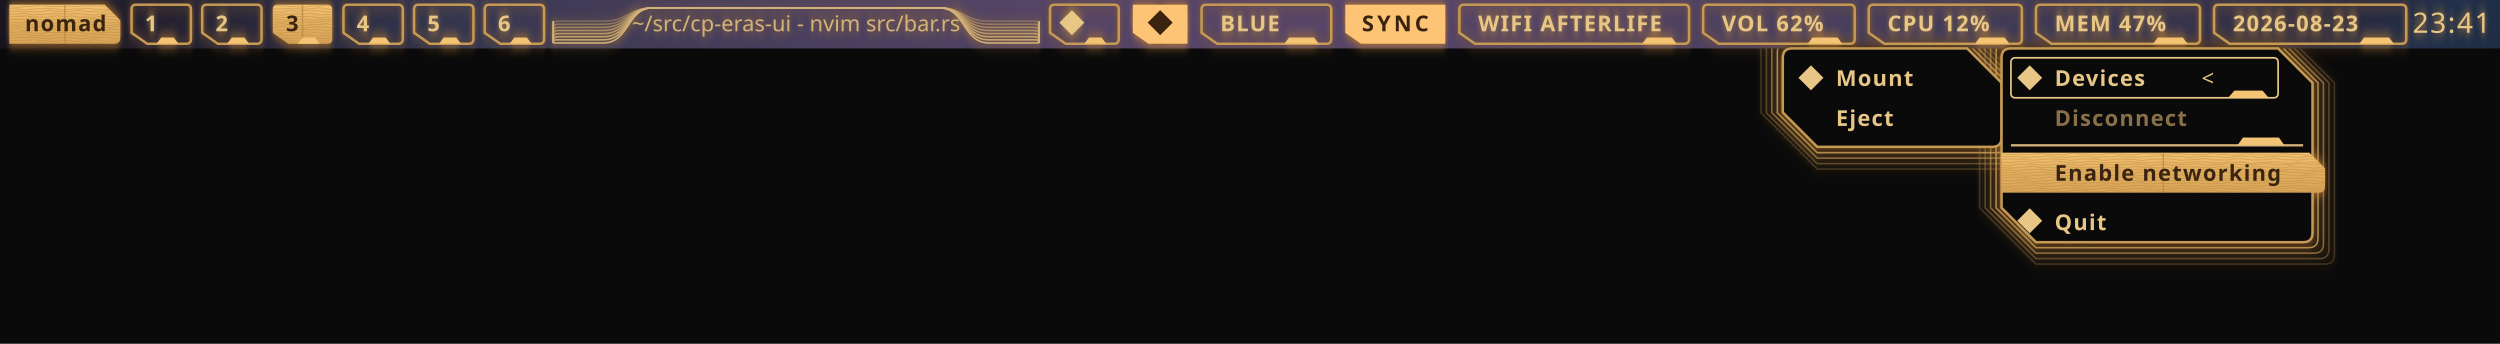
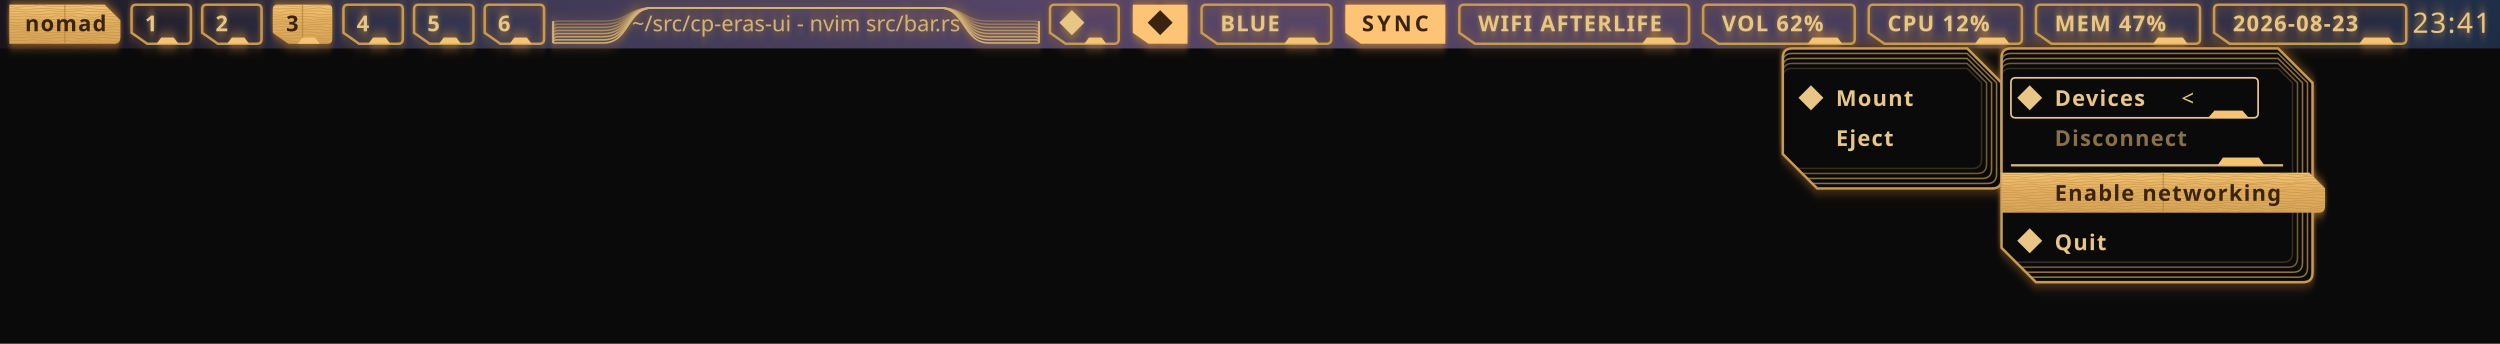
<svg xmlns="http://www.w3.org/2000/svg" width="1600" height="220" viewBox="0 0 1600 220" font-family="Rajdhani">
  <defs>
    <radialGradient id="haze" gradientUnits="userSpaceOnUse" cx="825" cy="-120" r="1030" gradientTransform="rotate(1.3 825 -120) translate(825 -120) scale(1 0.515) translate(-825 120)">
      <stop offset="0" stop-color="#574568" />
      <stop offset="0.258" stop-color="#574568" />
      <stop offset="0.572" stop-color="#3a3853" />
      <stop offset="0.873" stop-color="#16121a" />
      <stop offset="1" stop-color="#0e0a0d" />
    </radialGradient>
    <radialGradient id="hazeblue" gradientUnits="userSpaceOnUse" cx="900" cy="-120" r="1030" gradientTransform="rotate(2 900 -120) translate(900 -120) scale(1 0.515) translate(-900 120)">
      <stop offset="0" stop-color="#223350" stop-opacity="0" />
      <stop offset="0.60" stop-color="#223350" stop-opacity="0" />
      <stop offset="0.68" stop-color="#223350" stop-opacity="0.85" />
      <stop offset="0.76" stop-color="#1a2c46" stop-opacity="0.80" />
      <stop offset="0.84" stop-color="#101d30" stop-opacity="0" />
    </radialGradient>
    <linearGradient id="hazebluefade" x1="0" y1="0" x2="1" y2="0">
      <stop offset="0" stop-color="#000000" />
      <stop offset="0.12" stop-color="#1a1a1a" />
      <stop offset="0.22" stop-color="#7a7a7a" />
      <stop offset="0.40" stop-color="#ffffff" />
      <stop offset="1" stop-color="#ffffff" />
    </linearGradient>
    <mask id="bluemask">
      <rect width="1600" height="900" fill="url(#hazebluefade)" />
    </mask>
    <clipPath id="stripclip">
      <rect x="0" y="0" width="1600" height="31" />
    </clipPath>
    <linearGradient id="veneer" x1="0" y1="0" x2="0" y2="1">
      <stop offset="0" stop-color="#f4c474" />
      <stop offset="0.45" stop-color="#e3af5f" />
      <stop offset="1" stop-color="#d8a558" />
    </linearGradient>
    <clipPath id="hostclip">
      <path d="M 6,3 H 67 L 77,13 V 24 Q 77,28 73,28 H 6 Z" />
    </clipPath>
    <clipPath id="ws3clip">
      <path d="M 177.6,3 H 209.6 Q 212.6,3 212.6,6 V 25 Q 212.6,28 209.6,28 H 184.6 L 174.6,21 V 6 Q 174.6,3 177.6,3 Z" />
    </clipPath>
    <clipPath id="rowclip">
-       <path d="M 1281,97.7 H 1478 L 1488,107.7 V 119.3 Q 1488,123.3 1484,123.3 H 1281 Z" />
+       <path d="M 1281,110.5 H 1478 L 1488,120.5 V 132.1 Q 1488,136.1 1484,136.1 H 1281 Z" />
    </clipPath>
    <clipPath id="belowbar">
      <rect x="0" y="31" width="1600" height="189" />
    </clipPath>
    <filter id="halo" x="-5%" y="-10%" width="110%" height="120%">
      <feGaussianBlur stdDeviation="1.5 4.5" />
      <feColorMatrix type="matrix" values="0.43 0 0 0 0  0 0.32 0 0 0  0 0 0.21 0 0  0 0 0 1.45 0" />
    </filter>
    <path id="tab" d="M -22,0 L -19,-4 H -3 L 0,0 Z" fill="#f4c474" />
    <path id="tabn" d="M -14,0 L -11,-4 H -3 L 0,0 Z" fill="#f4c474" />
  </defs>
  <rect width="1600" height="220" fill="#0a0a0a" />
  <g clip-path="url(#stripclip)">
    <rect width="1600" height="31" fill="#0e0a0d" />
    <rect width="1600" height="900" fill="url(#haze)" />
    <rect width="1600" height="560" fill="url(#hazeblue)" mask="url(#bluemask)" />
  </g>
  <use href="#content" filter="url(#halo)" />
  <g id="content">
    <g font-size="14" font-weight="600" letter-spacing="0.8">
      <path d="M 6,3 H 67 L 77,13 V 24 Q 77,28 73,28 H 6 Z" fill="url(#veneer)" />
      <g clip-path="url(#hostclip)" fill="none" stroke="#b98a44" stroke-width="0.6" stroke-opacity="0.5">
        <path d="M 6.0,3.9 l 5.0,0.8 5.0,-0.5 5.0,-0.2 5.0,-0.8 5.0,0.9 5.0,0.0 5.0,0.1 5.0,0.1 5.0,-0.2 5.0,-0.8 5.0,0.6 5.0,0.1 5.0,0.6 5.0,-0.9 1.0,0.0" />
        <path d="M 6.0,5.6 l 5.0,0.1 5.0,0.7 5.0,-0.6 5.0,-0.4 5.0,-0.0 5.0,0.4 5.0,0.6 5.0,-0.6 5.0,-0.1 5.0,-0.5 5.0,0.7 5.0,0.3 5.0,-0.5 5.0,-0.2 1.0,0.0" />
        <path d="M 6.0,7.3 l 5.0,-0.2 5.0,0.5 5.0,-0.1 5.0,0.0 5.0,-0.9 5.0,0.7 5.0,0.1 5.0,-0.1 5.0,-0.7 5.0,0.8 5.0,0.0 5.0,0.3 5.0,-1.0 5.0,0.2 1.0,-0.1" />
        <path d="M 6.0,9.0 l 5.0,0.0 5.0,-0.4 5.0,0.9 5.0,-0.2 5.0,-0.4 5.0,-0.2 5.0,0.2 5.0,-0.0 5.0,-0.2 5.0,0.8 5.0,0.1 5.0,-0.6 5.0,-0.1 5.0,-0.0 1.0,0.1" />
        <path d="M 6.0,10.7 l 5.0,0.0 5.0,-0.5 5.0,0.6 5.0,0.1 5.0,0.2 5.0,-1.0 5.0,0.5 5.0,-0.4 5.0,0.9 5.0,-0.1 5.0,0.1 5.0,-1.0 5.0,0.5 5.0,0.3 1.0,0.2" />
        <path d="M 6.0,12.4 l 5.0,0.1 5.0,-0.1 5.0,-0.5 5.0,0.9 5.0,0.0 5.0,-0.4 5.0,-0.4 5.0,0.1 5.0,0.8 5.0,-0.2 5.0,-0.6 5.0,0.1 5.0,0.2 5.0,0.8 1.0,-0.1" />
        <path d="M 6.0,14.1 l 5.0,0.6 5.0,-0.5 5.0,-0.6 5.0,0.5 5.0,0.2 5.0,0.5 5.0,-1.0 5.0,0.9 5.0,-0.3 5.0,-0.0 5.0,-0.8 5.0,0.8 5.0,0.2 5.0,-0.1 1.0,-0.3" />
        <path d="M 6.0,15.8 l 5.0,0.5 5.0,-0.4 5.0,-0.0 5.0,-0.7 5.0,0.8 5.0,0.3 5.0,-0.2 5.0,0.4 5.0,-0.5 5.0,-0.5 5.0,0.3 5.0,0.2 5.0,0.5 5.0,-1.0 1.0,-0.0" />
        <path d="M 6.0,17.5 l 5.0,-0.3 5.0,0.7 5.0,-0.2 5.0,-0.7 5.0,0.3 5.0,0.1 5.0,0.7 5.0,-0.6 5.0,-0.1 5.0,-0.6 5.0,0.9 5.0,0.0 5.0,-0.2 5.0,-0.5 1.0,0.1" />
        <path d="M 6.0,19.2 l 5.0,-0.7 5.0,1.1 5.0,-0.2 5.0,0.1 5.0,-0.9 5.0,0.5 5.0,0.4 5.0,-0.5 5.0,-0.3 5.0,0.5 5.0,0.2 5.0,0.3 5.0,-1.0 5.0,0.4 1.0,-0.0" />
        <path d="M 6.0,20.9 l 5.0,-0.4 5.0,0.0 5.0,0.8 5.0,0.1 5.0,-0.7 5.0,0.1 5.0,-0.0 5.0,0.1 5.0,-0.4 5.0,1.0 5.0,-0.2 5.0,-0.3 5.0,-0.4 5.0,0.3 1.0,0.0" />
        <path d="M 6.0,22.6 l 5.0,-0.2 5.0,-0.5 5.0,0.9 5.0,-0.0 5.0,0.3 5.0,-1.0 5.0,0.3 5.0,-0.2 5.0,0.6 5.0,0.1 5.0,0.0 5.0,-1.0 5.0,0.7 5.0,0.1 1.0,0.2" />
        <path d="M 6.0,24.3 l 5.0,-0.3 5.0,0.0 5.0,-0.2 5.0,0.6 5.0,0.4 5.0,-0.7 5.0,-0.1 5.0,-0.1 5.0,1.0 5.0,-0.5 5.0,-0.3 5.0,-0.2 5.0,0.4 5.0,0.6 1.0,0.1" />
        <path d="M 6.0,26.0 l 5.0,0.0 5.0,0.1 5.0,-0.8 5.0,0.7 5.0,0.1 5.0,0.5 5.0,-0.9 5.0,0.7 5.0,-0.1 5.0,-0.1 5.0,-0.8 5.0,0.9 5.0,0.0 5.0,0.2 1.0,-0.3" />
        <path d="M 6.0,27.7 l 5.0,0.1 5.0,-0.1 5.0,-0.1 5.0,-0.5 5.0,0.5 5.0,0.6 5.0,-0.5 5.0,0.6 5.0,-0.8 5.0,-0.2 5.0,0.0 5.0,0.5 5.0,0.3 5.0,-0.9 1.0,-0.2" />
        <line x1="41.5" y1="3" x2="41.5" y2="28" stroke-width="0.9" stroke-opacity="0.8" />
      </g>
      <text x="16" y="20" fill="#3a2410">nomad</text>
      <g fill="none" stroke="#c69a55" stroke-width="1.6">
        <path d="M 87.2,3 H 119.2 Q 122.2,3 122.2,6 V 25 Q 122.2,28 119.2,28 H 94.2 L 84.2,21 V 6 Q 84.2,3 87.2,3 Z" />
        <path d="M 132.4,3 H 164.4 Q 167.4,3 167.4,6 V 25 Q 167.4,28 164.4,28 H 139.4 L 129.4,21 V 6 Q 129.4,3 132.4,3 Z" />
        <path d="M 222.8,3 H 254.8 Q 257.8,3 257.8,6 V 25 Q 257.8,28 254.8,28 H 229.8 L 219.8,21 V 6 Q 219.8,3 222.8,3 Z" />
        <path d="M 268,3 H 300 Q 303,3 303,6 V 25 Q 303,28 300,28 H 275 L 265,21 V 6 Q 265,3 268,3 Z" />
        <path d="M 313.2,3 H 345.2 Q 348.2,3 348.2,6 V 25 Q 348.2,28 345.2,28 H 320.2 L 310.2,21 V 6 Q 310.2,3 313.2,3 Z" />
      </g>
      <path d="M 177.6,3 H 209.6 Q 212.6,3 212.6,6 V 25 Q 212.6,28 209.6,28 H 184.6 L 174.6,21 V 6 Q 174.6,3 177.6,3 Z" fill="url(#veneer)" />
      <g clip-path="url(#ws3clip)" fill="none" stroke="#b98a44" stroke-width="0.6" stroke-opacity="0.5">
        <path d="M 174.6,3.9 l 5.0,-0.3 5.0,0.4 5.0,0.2 5.0,0.4 5.0,-0.8 5.0,-0.1 5.0,-0.3 3.0,0.7" />
        <path d="M 174.6,5.6 l 5.0,0.1 5.0,-0.2 5.0,-0.0 5.0,0.5 5.0,-0.5 5.0,-0.5 5.0,0.9 3.0,0.1" />
        <path d="M 174.6,7.3 l 5.0,0.7 5.0,-1.2 5.0,0.3 5.0,-0.1 5.0,0.0 5.0,-0.1 5.0,0.8 3.0,-0.3" />
        <path d="M 174.6,9.0 l 5.0,0.7 5.0,-0.7 5.0,-0.2 5.0,-0.0 5.0,-0.2 5.0,0.9 5.0,-0.2 3.0,0.1" />
        <path d="M 174.6,10.7 l 5.0,0.3 5.0,0.4 5.0,-1.0 5.0,0.2 5.0,0.1 5.0,0.7 5.0,-0.4 3.0,-0.1" />
        <path d="M 174.6,12.4 l 5.0,0.2 5.0,0.4 5.0,-0.5 5.0,-0.4 5.0,0.9 5.0,-0.5 5.0,-0.1 3.0,-0.6" />
        <path d="M 174.6,14.1 l 5.0,-0.1 5.0,0.0 5.0,0.7 5.0,-0.7 5.0,0.5 5.0,-0.6 5.0,-0.4 3.0,-0.1" />
        <path d="M 174.6,15.8 l 5.0,-0.6 5.0,0.4 5.0,0.6 5.0,0.2 5.0,-0.7 5.0,-0.1 5.0,-0.4 3.0,0.8" />
        <path d="M 174.6,17.5 l 5.0,-0.5 5.0,0.3 5.0,-0.0 5.0,0.7 5.0,-0.8 5.0,-0.2 5.0,0.6 3.0,0.4" />
        <path d="M 174.6,19.2 l 5.0,0.2 5.0,-0.7 5.0,0.1 5.0,0.1 5.0,0.0 5.0,-0.2 5.0,1.0 3.0,-0.4" />
        <path d="M 174.6,20.9 l 5.0,0.4 5.0,-0.7 5.0,0.1 5.0,-0.3 5.0,0.1 5.0,0.6 5.0,-0.0 3.0,-0.2" />
        <path d="M 174.6,22.6 l 5.0,-0.1 5.0,0.5 5.0,-0.7 5.0,0.1 5.0,-0.0 5.0,0.9 5.0,-0.7 3.0,0.1" />
        <path d="M 174.6,24.3 l 5.0,-0.4 5.0,1.0 5.0,-0.6 5.0,-0.1 5.0,0.6 5.0,-0.2 5.0,-0.2 3.0,-0.4" />
        <path d="M 174.6,26.0 l 5.0,-0.5 5.0,0.4 5.0,0.7 5.0,-0.6 5.0,0.7 5.0,-0.9 5.0,-0.1 3.0,-0.3" />
        <path d="M 174.6,27.7 l 5.0,-0.8 5.0,0.3 5.0,1.0 5.0,-0.1 5.0,-0.4 5.0,-0.2 5.0,-0.4 3.0,0.6" />
        <line x1="193.6" y1="3" x2="193.6" y2="28" stroke-width="0.9" stroke-opacity="0.8" />
      </g>
      <use href="#tabn" x="114.2" y="28" />
      <use href="#tabn" x="159.4" y="28" />
      <use href="#tabn" x="204.6" y="28" />
      <use href="#tabn" x="249.8" y="28" />
      <use href="#tabn" x="295" y="28" />
      <use href="#tabn" x="340.2" y="28" />
      <g fill="#e7c686" text-anchor="middle">
        <text x="96.7" y="20">1</text>
        <text x="141.9" y="20">2</text>
        <text x="187.1" y="20" fill="#3a2410">3</text>
        <text x="232.3" y="20">4</text>
        <text x="277.5" y="20">5</text>
        <text x="322.7" y="20">6</text>
      </g>
      <g fill="none" stroke="#d3b279" stroke-width="1">
        <path d="M 354,16.5 Q 354,13.5 357,13.5 H 386 C 403,13.5 401,5 418,5 H 601 C 618,5 616,13.5 633,13.5 H 662 Q 665,13.5 665,16.5" stroke-opacity="0.35" />
        <path d="M 354,18.5 Q 354,15.5 357,15.5 H 386 C 403,15.5 401,5 418,5 H 601 C 618,5 616,15.5 633,15.5 H 662 Q 665,15.5 665,18.5" stroke-opacity="0.44" />
        <path d="M 354,20.5 Q 354,17.5 357,17.5 H 386 C 403,17.5 401,5 418,5 H 601 C 618,5 616,17.5 633,17.5 H 662 Q 665,17.5 665,20.5" stroke-opacity="0.54" />
        <path d="M 354,22.5 Q 354,19.5 357,19.5 H 386 C 403,19.5 401,5 418,5 H 601 C 618,5 616,19.5 633,19.5 H 662 Q 665,19.5 665,22.5" stroke-opacity="0.63" />
        <path d="M 354,24.5 Q 354,21.5 357,21.5 H 386 C 403,21.5 401,5 418,5 H 601 C 618,5 616,21.5 633,21.5 H 662 Q 665,21.5 665,24.5" stroke-opacity="0.72" />
        <path d="M 354,26.5 Q 354,23.5 357,23.5 H 386 C 403,23.5 401,5 418,5 H 601 C 618,5 616,23.5 633,23.5 H 662 Q 665,23.5 665,26.5" stroke-opacity="0.81" />
        <path d="M 354,27.5 Q 354,25.5 356,25.5 H 386 C 403,25.5 401,5 418,5 H 601 C 618,5 616,25.5 633,25.5 H 663 Q 665,25.5 665,27.5" stroke-opacity="0.91" />
        <path d="M 354,27.5 H 386 C 403,27.5 401,5 418,5 H 601 C 618,5 616,27.5 633,27.5 H 665" stroke-opacity="1" />
        <path d="M 354,13.5 V 27.5 M 665,13.5 V 27.5" stroke-width="1.2" />
      </g>
      <text x="509.5" y="20" text-anchor="middle" fill="#d3b279" font-weight="400" letter-spacing="0">~/src/cp-eras-ui - nvim src/bar.rs</text>
      <path d="M 675,3 H 713 Q 716,3 716,6 V 25 Q 716,28 713,28 H 682 L 672,21 V 6 Q 672,3 675,3 Z" fill="none" stroke="#c69a55" stroke-width="1.6" />
      <use href="#tabn" x="708" y="28" />
      <path d="M 678,14.5 L 686,6.5 L 694,14.5 L 686,22.5 Z" fill="#e7c686" />
      <path d="M 725,3 H 760 V 28 H 735 L 725,21 Z" fill="#fcc474" />
      <path d="M 734.5,14.5 L 742.5,6.5 L 750.5,14.5 L 742.5,22.5 Z" fill="#3a2410" />
      <path d="M 772,3 H 849 Q 852,3 852,6 V 25 Q 852,28 849,28 H 779 L 769,21 V 6 Q 769,3 772,3 Z" fill="none" stroke="#c69a55" stroke-width="1.6" />
      <use href="#tab" x="844" y="28" />
      <text x="781" y="20" fill="#e7c686">BLUE</text>
      <path d="M 861,3 H 925 V 28 H 871 L 861,21 Z" fill="#fcc474" />
      <text x="893" y="20" text-anchor="middle" fill="#3a2410" letter-spacing="2">SYNC</text>
      <g fill="none" stroke="#c69a55" stroke-width="1.6">
        <path d="M 937,3 H 1078 Q 1081,3 1081,6 V 25 Q 1081,28 1078,28 H 944 L 934,21 V 6 Q 934,3 937,3 Z" />
        <path d="M 1093,3 H 1184 Q 1187,3 1187,6 V 25 Q 1187,28 1184,28 H 1100 L 1090,21 V 6 Q 1090,3 1093,3 Z" />
        <path d="M 1199,3 H 1291 Q 1294,3 1294,6 V 25 Q 1294,28 1291,28 H 1206 L 1196,21 V 6 Q 1196,3 1199,3 Z" />
        <path d="M 1306,3 H 1405 Q 1408,3 1408,6 V 25 Q 1408,28 1405,28 H 1313 L 1303,21 V 6 Q 1303,3 1306,3 Z" />
        <path d="M 1420,3 H 1537 Q 1540,3 1540,6 V 25 Q 1540,28 1537,28 H 1427 L 1417,21 V 6 Q 1417,3 1420,3 Z" />
      </g>
      <use href="#tab" x="1073" y="28" />
      <use href="#tab" x="1179" y="28" />
      <use href="#tab" x="1286" y="28" />
      <use href="#tab" x="1400" y="28" />
      <use href="#tab" x="1532" y="28" />
      <g fill="#e7c686">
        <text x="946" y="20">WIFI AFTERLIFE</text>
        <text x="1102" y="20">VOL  62%</text>
        <text x="1208" y="20">CPU 12%</text>
        <text x="1315" y="20">MEM 47%</text>
        <text x="1429" y="20">2026-08-23</text>
      </g>
      <text x="1594" y="21" text-anchor="end" fill="#e7c686" font-size="18" font-weight="500" letter-spacing="1">23:41</text>
    </g>
-     <g clip-path="url(#belowbar)" fill="none" stroke="#c69a55" stroke-width="1">
-       <path d="M 1143.5,27.5 H 1259 L 1284.5,53 V 91.5 Q 1284.5,97.7 1278.3,97.7 H 1163 L 1137.5,72.2 V 33.7 Q 1137.5,27.5 1143.5,27.5 Z" stroke-opacity="0.85" />
-       <path d="M 1140,24 H 1259 L 1288,53 V 95 Q 1288,101.2 1281.8,101.2 H 1163 L 1134,72.2 V 30.2 Q 1134,24 1140,24 Z" stroke-opacity="0.61" />
-       <path d="M 1136.5,20.5 H 1259 L 1291.5,53 V 98.5 Q 1291.5,104.7 1285.3,104.7 H 1163 L 1130.5,72.2 V 26.7 Q 1130.5,20.5 1136.5,20.5 Z" stroke-opacity="0.37" />
-       <path d="M 1133,17 H 1259 L 1295,53 V 102 Q 1295,108.2 1288.8,108.2 H 1163 L 1127,72.2 V 23.2 Q 1127,17 1133,17 Z" stroke-opacity="0.25" />
-       <path d="M 1283.5,27.5 H 1458 L 1483.5,53 V 152.5 Q 1483.5,158.5 1477.5,158.5 H 1303 L 1277.5,133 V 33.5 Q 1277.5,27.5 1283.5,27.5 Z" stroke-opacity="0.85" />
-       <path d="M 1280,24 H 1458 L 1487,53 V 156 Q 1487,162 1481,162 H 1303 L 1274,133 V 30 Q 1274,24 1280,24 Z" stroke-opacity="0.61" />
-       <path d="M 1276.5,20.5 H 1458 L 1490.5,53 V 159.5 Q 1490.5,165.5 1484.5,165.5 H 1303 L 1270.5,133 V 26.5 Q 1270.5,20.5 1276.5,20.5 Z" stroke-opacity="0.37" />
-       <path d="M 1273,17 H 1458 L 1494,53 V 163 Q 1494,169 1488,169 H 1303 L 1267,133 V 23 Q 1267,17 1273,17 Z" stroke-opacity="0.25" />
-     </g>
-     <path d="M 1147,31 H 1259 L 1281,53 V 88 Q 1281,94 1275,94 H 1163 L 1141,72 V 37 Q 1141,31 1147,31 Z" fill="#0a0a0a" stroke="#c69a55" stroke-width="1.6" />
+     <path d="M 1147,31 H 1259 L 1281,53 V 114.6 Q 1281,120.6 1275,120.6 H 1163 L 1141,98.6 V 37 Q 1141,31 1147,31 Z" fill="#0a0a0a" stroke="#c69a55" stroke-width="1.6" />
+     <g fill="none" stroke="#c69a55" stroke-width="1">
+       <path d="M 1141,40.2 Q 1141,34.2 1147,34.2 H 1259 L 1277.8,53 V 111.4 Q 1277.8,117.4 1271.8,117.4 H 1159.8" stroke-opacity="0.7" />
+       <path d="M 1141,43.4 Q 1141,37.4 1147,37.4 H 1259 L 1274.6,53 V 108.2 Q 1274.6,114.2 1268.6,114.2 H 1156.6" stroke-opacity="0.7" />
+       <path d="M 1141,46.6 Q 1141,40.6 1147,40.6 H 1259 L 1271.4,53 V 105 Q 1271.4,111 1265.4,111 H 1153.4" stroke-opacity="0.55" />
+       <path d="M 1141,49.8 Q 1141,43.8 1147,43.8 H 1259 L 1268.2,53 V 101.8 Q 1268.2,107.8 1262.2,107.8 H 1150.2" stroke-opacity="0.25" />
+     </g>
    <g font-size="14" font-weight="600" letter-spacing="0.8">
-       <path d="M 1151,49.8 L 1159,41.8 L 1167,49.8 L 1159,57.8 Z" fill="#e7c686" />
-       <text x="1175" y="55" fill="#e7c686">Mount</text>
-       <text x="1175" y="80.6" fill="#e7c686">Eject</text>
-     </g>
-     <path d="M 1287,31 H 1458 L 1480,53 V 149 Q 1480,155 1474,155 H 1303 L 1281,133 V 37 Q 1281,31 1287,31 Z" fill="#0a0a0a" stroke="#c69a55" stroke-width="1.6" />
+       <path d="M 1151,62.6 L 1159,54.6 L 1167,62.6 L 1159,70.6 Z" fill="#e7c686" />
+       <text x="1175" y="67.8" fill="#e7c686">Mount</text>
+       <text x="1175" y="93.4" fill="#e7c686">Eject</text>
+     </g>
+     <path d="M 1287,31 H 1458 L 1480,53 V 174.6 Q 1480,180.6 1474,180.6 H 1303 L 1281,158.6 V 37 Q 1281,31 1287,31 Z" fill="#0a0a0a" stroke="#c69a55" stroke-width="1.6" />
+     <g fill="none" stroke="#c69a55" stroke-width="1">
+       <path d="M 1281,40.2 Q 1281,34.2 1287,34.2 H 1458 L 1476.8,53 V 171.4 Q 1476.8,177.4 1470.8,177.4 H 1299.8" stroke-opacity="0.7" />
+       <path d="M 1281,43.4 Q 1281,37.4 1287,37.4 H 1458 L 1473.6,53 V 168.2 Q 1473.6,174.2 1467.6,174.2 H 1296.6" stroke-opacity="0.7" />
+       <path d="M 1281,46.6 Q 1281,40.6 1287,40.6 H 1458 L 1470.4,53 V 165 Q 1470.4,171 1464.4,171 H 1293.4" stroke-opacity="0.55" />
+       <path d="M 1281,49.8 Q 1281,43.8 1287,43.8 H 1458 L 1467.2,53 V 161.8 Q 1467.2,167.8 1461.2,167.8 H 1290.2" stroke-opacity="0.25" />
+     </g>
    <g font-size="14" font-weight="600" letter-spacing="0.8">
-       <path d="M 1290,37 H 1455 Q 1458,37 1458,40 V 59.6 Q 1458,62.6 1455,62.6 H 1290 Q 1287,62.6 1287,59.6 V 40 Q 1287,37 1290,37 Z" fill="none" stroke="#e7c686" stroke-width="1.1" />
-       <path d="M 1426,62.6 L 1430,58 H 1448 L 1452,62.6 Z" fill="#f4c474" />
-       <path d="M 1291,49.8 L 1299,41.8 L 1307,49.8 L 1299,57.8 Z" fill="#e7c686" />
-       <text x="1315" y="55" fill="#e7c686">Devices</text>
-       <text x="1417" y="55" text-anchor="end" fill="#e7c686" font-weight="400">&lt;</text>
-       <text x="1315" y="80.6" fill="#8a7048">Disconnect</text>
-       <line x1="1287" y1="93" x2="1474" y2="93" stroke="#d3b279" stroke-width="1.5" />
-       <path d="M 1432,93 L 1435.5,88 H 1458.5 L 1462,93 Z" fill="#f4c474" />
-       <path d="M 1281,97.7 H 1478 L 1488,107.7 V 119.3 Q 1488,123.3 1484,123.3 H 1281 Z" fill="url(#veneer)" />
+       <path d="M 1290,49.8 H 1442.2 Q 1445.2,49.8 1445.2,52.8 V 72.4 Q 1445.2,75.4 1442.2,75.4 H 1290 Q 1287,75.4 1287,72.4 V 52.8 Q 1287,49.8 1290,49.8 Z" fill="none" stroke="#e7c686" stroke-width="1.1" />
+       <path d="M 1413.2,75.4 L 1417.2,70.8 H 1435.2 L 1439.2,75.4 Z" fill="#f4c474" />
+       <path d="M 1291,62.6 L 1299,54.6 L 1307,62.6 L 1299,70.6 Z" fill="#e7c686" />
+       <text x="1315" y="67.8" fill="#e7c686">Devices</text>
+       <text x="1404.2" y="67.8" text-anchor="end" fill="#e7c686" font-weight="400">&lt;</text>
+       <text x="1315" y="93.4" fill="#8a7048">Disconnect</text>
+       <line x1="1287" y1="105.8" x2="1461.2" y2="105.8" stroke="#d3b279" stroke-width="1.5" />
+       <path d="M 1419.2,105.8 L 1422.7,100.8 H 1445.7 L 1449.2,105.8 Z" fill="#f4c474" />
+       <path d="M 1281,110.5 H 1478 L 1488,120.5 V 132.1 Q 1488,136.1 1484,136.1 H 1281 Z" fill="url(#veneer)" />
      <g clip-path="url(#rowclip)" fill="none" stroke="#b98a44" stroke-width="0.6" stroke-opacity="0.5">
-         <path d="M 1281.0,98.6 l 5.0,0.3 5.0,-0.1 5.0,0.4 5.0,-0.6 5.0,-0.4 5.0,0.5 5.0,0.2 5.0,0.3 5.0,-1.1 5.0,0.4 5.0,0.1 5.0,0.6 5.0,-0.5 5.0,-0.5 5.0,0.4 5.0,0.2 5.0,0.5 5.0,-1.0 5.0,0.2 5.0,0.0 5.0,0.6 5.0,-0.7 5.0,-0.0 5.0,0.7 5.0,-0.1 5.0,-0.0 5.0,-0.9 5.0,0.8 5.0,0.1 5.0,0.3 5.0,-0.7 5.0,-0.2 5.0,0.6 5.0,0.1 5.0,0.1 5.0,-1.0 5.0,0.6 5.0,0.1 5.0,0.4 5.0,-0.7 5.0,-0.3 2.0,-0.1" />
-         <path d="M 1281.0,100.3 l 5.0,-0.0 5.0,-0.2 5.0,0.8 5.0,-0.5 5.0,-0.1 5.0,-0.6 5.0,0.9 5.0,0.1 5.0,-0.2 5.0,-0.5 5.0,-0.1 5.0,0.9 5.0,-0.4 5.0,-0.0 5.0,-0.8 5.0,0.8 5.0,0.2 5.0,-0.1 5.0,-0.5 5.0,-0.2 5.0,0.1 5.0,0.2 5.0,-0.1 5.0,0.9 5.0,-0.6 5.0,-0.3 5.0,-0.0 5.0,0.4 5.0,0.5 5.0,-0.9 5.0,0.1 5.0,-0.2 5.0,1.0 5.0,-0.4 5.0,-0.4 5.0,-0.2 5.0,0.4 5.0,0.6 5.0,-0.8 5.0,-0.0 5.0,-0.3 2.0,0.5" />
-         <path d="M 1281.0,102.0 l 5.0,-0.2 5.0,0.1 5.0,0.0 5.0,0.7 5.0,-0.4 5.0,-0.6 5.0,0.3 5.0,0.2 5.0,0.6 5.0,-1.0 5.0,0.1 5.0,-0.0 5.0,0.8 5.0,-0.3 5.0,-0.6 5.0,0.2 5.0,0.2 5.0,0.7 5.0,-0.9 5.0,0.0 5.0,-0.3 5.0,0.3 5.0,0.7 5.0,-0.3 5.0,-0.2 5.0,-0.7 5.0,0.9 5.0,-0.0 5.0,0.1 5.0,-0.8 5.0,0.1 5.0,0.7 5.0,-0.1 5.0,-0.1 5.0,-0.8 5.0,0.8 5.0,0.1 5.0,0.2 5.0,-0.8 5.0,-0.0 5.0,0.6 2.0,0.3" />
-         <path d="M 1281.0,103.7 l 5.0,0.4 5.0,-0.6 5.0,-0.3 5.0,0.9 5.0,-0.3 5.0,0.0 5.0,-0.8 5.0,0.7 5.0,0.3 5.0,-0.0 5.0,-0.5 5.0,-0.3 5.0,0.9 5.0,-0.1 5.0,0.1 5.0,-0.9 5.0,0.6 5.0,0.3 5.0,0.1 5.0,-0.5 5.0,-0.0 5.0,0.1 5.0,0.7 5.0,-0.8 5.0,-0.2 5.0,0.2 5.0,0.5 5.0,0.2 5.0,-0.9 5.0,0.3 5.0,-0.0 5.0,0.9 5.0,-0.7 5.0,-0.3 5.0,0.0 5.0,0.5 5.0,0.4 5.0,-0.9 5.0,0.1 5.0,-0.1 5.0,1.0 2.0,-0.3" />
-         <path d="M 1281.0,105.4 l 5.0,0.8 5.0,-1.1 5.0,-0.0 5.0,-0.1 5.0,0.8 5.0,-0.1 5.0,-0.7 5.0,0.1 5.0,0.1 5.0,0.8 5.0,-0.9 5.0,-0.0 5.0,-0.2 5.0,0.8 5.0,0.0 5.0,-0.6 5.0,-0.0 5.0,0.0 5.0,0.9 5.0,-0.7 5.0,0.0 5.0,0.5 5.0,-0.5 5.0,-0.2 5.0,-0.5 5.0,1.0 5.0,-0.2 5.0,-0.1 5.0,-0.7 5.0,0.4 5.0,0.6 5.0,-0.3 5.0,-0.2 5.0,-0.6 5.0,1.0 5.0,-0.1 5.0,0.0 5.0,-0.8 5.0,0.3 5.0,0.6 5.0,-0.1 2.0,-0.2" />
-         <path d="M 1281.0,107.1 l 5.0,0.4 5.0,-0.1 5.0,-0.5 5.0,-0.5 5.0,0.9 5.0,-0.1 5.0,0.2 5.0,-1.0 5.0,0.5 5.0,0.4 5.0,0.2 5.0,-0.4 5.0,-0.6 5.0,0.8 5.0,0.0 5.0,0.3 5.0,-1.0 5.0,0.3 5.0,0.3 5.0,0.3 5.0,-0.3 5.0,0.5 5.0,-1.0 5.0,0.0 5.0,0.3 5.0,0.4 5.0,-0.1 5.0,-0.9 5.0,0.5 5.0,0.1 5.0,0.7 5.0,-0.9 5.0,-0.1 5.0,0.2 5.0,0.5 5.0,0.1 5.0,-0.9 5.0,0.3 5.0,0.0 5.0,0.8 5.0,-0.8 2.0,0.1" />
-         <path d="M 1281.0,108.8 l 5.0,-0.2 5.0,0.9 5.0,-0.8 5.0,-0.1 5.0,-0.3 5.0,0.8 5.0,0.1 5.0,-0.6 5.0,-0.1 5.0,-0.1 5.0,1.0 5.0,-0.6 5.0,-0.1 5.0,-0.4 5.0,0.7 5.0,0.3 5.0,-0.6 5.0,-0.2 5.0,-0.2 5.0,1.0 5.0,-0.1 5.0,-0.6 5.0,-0.1 5.0,-0.2 5.0,1.0 5.0,-0.5 5.0,-0.1 5.0,-0.5 5.0,0.6 5.0,0.4 5.0,-0.5 5.0,-0.2 5.0,-0.3 5.0,1.1 5.0,-0.3 5.0,-0.1 5.0,-0.6 5.0,0.5 5.0,0.5 5.0,-0.4 5.0,-0.2 2.0,-0.1" />
-         <path d="M 1281.0,110.5 l 5.0,-0.2 5.0,0.4 5.0,0.2 5.0,-0.3 5.0,-0.7 5.0,0.7 5.0,0.0 5.0,0.4 5.0,-1.0 5.0,0.2 5.0,0.3 5.0,0.3 5.0,-0.2 5.0,-0.8 5.0,0.6 5.0,0.1 5.0,0.5 5.0,-1.0 5.0,0.0 5.0,0.3 5.0,0.5 5.0,-1.0 5.0,0.3 5.0,0.4 5.0,0.2 5.0,-0.3 5.0,-0.7 5.0,0.7 5.0,0.1 5.0,0.4 5.0,-1.0 5.0,0.1 5.0,0.3 5.0,0.4 5.0,-0.2 5.0,-0.8 5.0,0.6 5.0,0.1 5.0,0.6 5.0,-1.0 5.0,0.0 2.0,-0.2" />
-         <path d="M 1281.0,112.2 l 5.0,-0.3 5.0,-0.1 5.0,1.0 5.0,-0.5 5.0,-0.1 5.0,-0.5 5.0,0.6 5.0,0.4 5.0,-0.5 5.0,-0.2 5.0,-0.3 5.0,1.1 5.0,-0.4 5.0,-0.1 5.0,-0.6 5.0,0.5 5.0,0.5 5.0,-0.4 5.0,-0.2 5.0,-0.5 5.0,0.3 5.0,0.0 5.0,0.0 5.0,0.9 5.0,-0.7 5.0,-0.1 5.0,-0.3 5.0,0.7 5.0,0.2 5.0,-0.6 5.0,-0.1 5.0,-0.1 5.0,1.0 5.0,-0.6 5.0,-0.1 5.0,-0.5 5.0,0.7 5.0,0.3 5.0,-0.5 5.0,-0.2 5.0,-0.2 2.0,0.3" />
-         <path d="M 1281.0,113.9 l 5.0,-0.5 5.0,0.1 5.0,0.4 5.0,0.4 5.0,-0.1 5.0,-0.9 5.0,0.5 5.0,0.1 5.0,0.6 5.0,-0.9 5.0,-0.1 5.0,0.2 5.0,0.5 5.0,0.0 5.0,-0.9 5.0,0.4 5.0,0.0 5.0,0.8 5.0,-0.8 5.0,-0.2 5.0,-0.3 5.0,0.6 5.0,0.3 5.0,0.1 5.0,-0.4 5.0,-0.5 5.0,0.9 5.0,-0.1 5.0,0.2 5.0,-1.0 5.0,0.4 5.0,0.4 5.0,0.2 5.0,-0.4 5.0,-0.6 5.0,0.8 5.0,0.0 5.0,0.3 5.0,-1.0 5.0,0.3 5.0,0.3 2.0,0.5" />
-         <path d="M 1281.0,115.6 l 5.0,-0.1 5.0,-0.1 5.0,-0.4 5.0,1.1 5.0,-0.3 5.0,-0.1 5.0,-0.7 5.0,0.4 5.0,0.6 5.0,-0.3 5.0,-0.2 5.0,-0.6 5.0,1.0 5.0,-0.1 5.0,0.0 5.0,-0.7 5.0,0.3 5.0,0.6 5.0,-0.2 5.0,-0.2 5.0,-0.2 5.0,0.2 5.0,0.7 5.0,-0.9 5.0,0.0 5.0,-0.1 5.0,0.8 5.0,-0.1 5.0,-0.7 5.0,0.1 5.0,0.1 5.0,0.9 5.0,-0.8 5.0,-0.1 5.0,-0.2 5.0,0.8 5.0,0.0 5.0,-0.6 5.0,-0.1 5.0,-0.0 5.0,1.0 2.0,-0.2" />
-         <path d="M 1281.0,117.3 l 5.0,0.4 5.0,-0.7 5.0,-0.1 5.0,0.2 5.0,0.4 5.0,0.2 5.0,-0.9 5.0,0.3 5.0,0.0 5.0,0.8 5.0,-0.7 5.0,-0.3 5.0,0.1 5.0,0.5 5.0,0.3 5.0,-0.9 5.0,0.2 5.0,-0.1 5.0,0.9 5.0,-0.6 5.0,0.1 5.0,0.2 5.0,-0.1 5.0,-0.5 5.0,-0.2 5.0,0.9 5.0,-0.2 5.0,0.0 5.0,-0.9 5.0,0.7 5.0,0.3 5.0,0.0 5.0,-0.5 5.0,-0.4 5.0,0.9 5.0,-0.1 5.0,0.1 5.0,-1.0 5.0,0.5 5.0,0.3 5.0,0.2 2.0,-0.4" />
-         <path d="M 1281.0,119.0 l 5.0,0.2 5.0,-0.1 5.0,-0.1 5.0,-0.7 5.0,1.0 5.0,-0.1 5.0,0.0 5.0,-0.8 5.0,0.2 5.0,0.7 5.0,-0.1 5.0,-0.1 5.0,-0.8 5.0,0.9 5.0,0.0 5.0,0.2 5.0,-0.8 5.0,0.0 5.0,0.7 5.0,0.0 5.0,-0.1 5.0,0.5 5.0,-1.0 5.0,0.2 5.0,0.1 5.0,0.7 5.0,-0.4 5.0,-0.6 5.0,0.3 5.0,0.2 5.0,0.6 5.0,-1.0 5.0,0.1 5.0,-0.1 5.0,0.8 5.0,-0.2 5.0,-0.6 5.0,0.1 5.0,0.2 5.0,0.8 5.0,-0.9 2.0,-0.0" />
-         <path d="M 1281.0,120.7 l 5.0,-0.6 5.0,1.1 5.0,-0.5 5.0,-0.3 5.0,0.0 5.0,0.4 5.0,0.5 5.0,-0.9 5.0,0.1 5.0,-0.1 5.0,1.0 5.0,-0.5 5.0,-0.4 5.0,-0.1 5.0,0.4 5.0,0.6 5.0,-0.8 5.0,0.0 5.0,-0.3 5.0,1.0 5.0,-0.2 5.0,-0.3 5.0,-0.4 5.0,0.0 5.0,0.9 5.0,-0.5 5.0,-0.1 5.0,-0.7 5.0,0.9 5.0,0.1 5.0,-0.2 5.0,-0.5 5.0,-0.1 5.0,0.9 5.0,-0.3 5.0,-0.0 5.0,-0.8 5.0,0.8 5.0,0.2 5.0,-0.0 5.0,-0.5 2.0,0.1" />
-         <path d="M 1281.0,122.4 l 5.0,-0.8 5.0,1.0 5.0,0.0 5.0,-0.1 5.0,-0.9 5.0,0.8 5.0,0.1 5.0,0.2 5.0,-0.8 5.0,-0.1 5.0,0.7 5.0,0.0 5.0,0.1 5.0,-1.0 5.0,0.7 5.0,0.1 5.0,0.4 5.0,-0.7 5.0,-0.3 5.0,0.6 5.0,0.4 5.0,-1.0 5.0,0.5 5.0,0.1 5.0,0.5 5.0,-0.6 5.0,-0.4 5.0,0.5 5.0,0.2 5.0,0.4 5.0,-1.1 5.0,0.3 5.0,0.1 5.0,0.7 5.0,-0.5 5.0,-0.5 5.0,0.3 5.0,0.2 5.0,0.5 5.0,-1.0 5.0,0.2 2.0,-0.2" />
-         <line x1="1384.5" y1="97.7" x2="1384.5" y2="123.3" stroke-width="0.9" stroke-opacity="0.8" />
-       </g>
-       <text x="1315" y="115.7" fill="#3a2410">Enable networking</text>
-       <path d="M 1291,141.3 L 1299,133.3 L 1307,141.3 L 1299,149.3 Z" fill="#e7c686" />
-       <text x="1315" y="147.3" fill="#e7c686">Quit</text>
+         <path d="M 1281.0,111.4 l 5.0,0.3 5.0,-0.1 5.0,0.4 5.0,-0.6 5.0,-0.4 5.0,0.5 5.0,0.2 5.0,0.3 5.0,-1.1 5.0,0.4 5.0,0.1 5.0,0.6 5.0,-0.5 5.0,-0.5 5.0,0.4 5.0,0.2 5.0,0.5 5.0,-1.0 5.0,0.2 5.0,0.0 5.0,0.6 5.0,-0.7 5.0,-0.0 5.0,0.7 5.0,-0.1 5.0,-0.0 5.0,-0.9 5.0,0.8 5.0,0.1 5.0,0.3 5.0,-0.7 5.0,-0.2 5.0,0.6 5.0,0.1 5.0,0.1 5.0,-1.0 5.0,0.6 5.0,0.1 5.0,0.4 5.0,-0.7 5.0,-0.3 2.0,-0.1" />
+         <path d="M 1281.0,113.1 l 5.0,-0.0 5.0,-0.2 5.0,0.8 5.0,-0.5 5.0,-0.1 5.0,-0.6 5.0,0.9 5.0,0.1 5.0,-0.2 5.0,-0.5 5.0,-0.1 5.0,0.9 5.0,-0.4 5.0,-0.0 5.0,-0.8 5.0,0.8 5.0,0.2 5.0,-0.1 5.0,-0.5 5.0,-0.2 5.0,0.1 5.0,0.2 5.0,-0.1 5.0,0.9 5.0,-0.6 5.0,-0.3 5.0,-0.0 5.0,0.4 5.0,0.5 5.0,-0.9 5.0,0.1 5.0,-0.2 5.0,1.0 5.0,-0.4 5.0,-0.4 5.0,-0.2 5.0,0.4 5.0,0.6 5.0,-0.8 5.0,-0.0 5.0,-0.3 2.0,0.5" />
+         <path d="M 1281.0,114.8 l 5.0,-0.2 5.0,0.1 5.0,0.0 5.0,0.7 5.0,-0.4 5.0,-0.6 5.0,0.3 5.0,0.2 5.0,0.6 5.0,-1.0 5.0,0.1 5.0,-0.0 5.0,0.8 5.0,-0.3 5.0,-0.6 5.0,0.2 5.0,0.2 5.0,0.7 5.0,-0.9 5.0,0.0 5.0,-0.3 5.0,0.3 5.0,0.7 5.0,-0.3 5.0,-0.2 5.0,-0.7 5.0,0.9 5.0,-0.0 5.0,0.1 5.0,-0.8 5.0,0.1 5.0,0.7 5.0,-0.1 5.0,-0.1 5.0,-0.8 5.0,0.8 5.0,0.1 5.0,0.2 5.0,-0.8 5.0,-0.0 5.0,0.6 2.0,0.3" />
+         <path d="M 1281.0,116.5 l 5.0,0.4 5.0,-0.6 5.0,-0.3 5.0,0.9 5.0,-0.3 5.0,0.0 5.0,-0.8 5.0,0.7 5.0,0.3 5.0,-0.0 5.0,-0.5 5.0,-0.3 5.0,0.9 5.0,-0.1 5.0,0.1 5.0,-0.9 5.0,0.6 5.0,0.3 5.0,0.1 5.0,-0.5 5.0,-0.0 5.0,0.1 5.0,0.7 5.0,-0.8 5.0,-0.2 5.0,0.2 5.0,0.5 5.0,0.2 5.0,-0.9 5.0,0.3 5.0,-0.0 5.0,0.9 5.0,-0.7 5.0,-0.3 5.0,0.0 5.0,0.5 5.0,0.4 5.0,-0.9 5.0,0.1 5.0,-0.1 5.0,1.0 2.0,-0.3" />
+         <path d="M 1281.0,118.2 l 5.0,0.8 5.0,-1.1 5.0,-0.0 5.0,-0.1 5.0,0.8 5.0,-0.1 5.0,-0.7 5.0,0.1 5.0,0.1 5.0,0.8 5.0,-0.9 5.0,-0.0 5.0,-0.2 5.0,0.8 5.0,0.0 5.0,-0.6 5.0,-0.0 5.0,0.0 5.0,0.9 5.0,-0.7 5.0,0.0 5.0,0.5 5.0,-0.5 5.0,-0.2 5.0,-0.5 5.0,1.0 5.0,-0.2 5.0,-0.1 5.0,-0.7 5.0,0.4 5.0,0.6 5.0,-0.3 5.0,-0.2 5.0,-0.6 5.0,1.0 5.0,-0.1 5.0,0.0 5.0,-0.8 5.0,0.3 5.0,0.6 5.0,-0.1 2.0,-0.2" />
+         <path d="M 1281.0,119.9 l 5.0,0.4 5.0,-0.1 5.0,-0.5 5.0,-0.5 5.0,0.9 5.0,-0.1 5.0,0.2 5.0,-1.0 5.0,0.5 5.0,0.4 5.0,0.2 5.0,-0.4 5.0,-0.6 5.0,0.8 5.0,0.0 5.0,0.3 5.0,-1.0 5.0,0.3 5.0,0.3 5.0,0.3 5.0,-0.3 5.0,0.5 5.0,-1.0 5.0,0.0 5.0,0.3 5.0,0.4 5.0,-0.1 5.0,-0.9 5.0,0.5 5.0,0.1 5.0,0.7 5.0,-0.9 5.0,-0.1 5.0,0.2 5.0,0.5 5.0,0.1 5.0,-0.9 5.0,0.3 5.0,0.0 5.0,0.8 5.0,-0.8 2.0,0.1" />
+         <path d="M 1281.0,121.6 l 5.0,-0.2 5.0,0.9 5.0,-0.8 5.0,-0.1 5.0,-0.3 5.0,0.8 5.0,0.1 5.0,-0.6 5.0,-0.1 5.0,-0.1 5.0,1.0 5.0,-0.6 5.0,-0.1 5.0,-0.4 5.0,0.7 5.0,0.3 5.0,-0.6 5.0,-0.2 5.0,-0.2 5.0,1.0 5.0,-0.1 5.0,-0.6 5.0,-0.1 5.0,-0.2 5.0,1.0 5.0,-0.5 5.0,-0.1 5.0,-0.5 5.0,0.6 5.0,0.4 5.0,-0.5 5.0,-0.2 5.0,-0.3 5.0,1.1 5.0,-0.3 5.0,-0.1 5.0,-0.6 5.0,0.5 5.0,0.5 5.0,-0.4 5.0,-0.2 2.0,-0.1" />
+         <path d="M 1281.0,123.3 l 5.0,-0.2 5.0,0.4 5.0,0.2 5.0,-0.3 5.0,-0.7 5.0,0.7 5.0,0.0 5.0,0.4 5.0,-1.0 5.0,0.2 5.0,0.3 5.0,0.3 5.0,-0.2 5.0,-0.8 5.0,0.6 5.0,0.1 5.0,0.5 5.0,-1.0 5.0,0.0 5.0,0.3 5.0,0.5 5.0,-1.0 5.0,0.3 5.0,0.4 5.0,0.2 5.0,-0.3 5.0,-0.7 5.0,0.7 5.0,0.1 5.0,0.4 5.0,-1.0 5.0,0.1 5.0,0.3 5.0,0.4 5.0,-0.2 5.0,-0.8 5.0,0.6 5.0,0.1 5.0,0.6 5.0,-1.0 5.0,0.0 2.0,-0.2" />
+         <path d="M 1281.0,125.0 l 5.0,-0.3 5.0,-0.1 5.0,1.0 5.0,-0.5 5.0,-0.1 5.0,-0.5 5.0,0.6 5.0,0.4 5.0,-0.5 5.0,-0.2 5.0,-0.3 5.0,1.1 5.0,-0.4 5.0,-0.1 5.0,-0.6 5.0,0.5 5.0,0.5 5.0,-0.4 5.0,-0.2 5.0,-0.5 5.0,0.3 5.0,0.0 5.0,0.0 5.0,0.9 5.0,-0.7 5.0,-0.1 5.0,-0.3 5.0,0.7 5.0,0.2 5.0,-0.6 5.0,-0.1 5.0,-0.1 5.0,1.0 5.0,-0.6 5.0,-0.1 5.0,-0.5 5.0,0.7 5.0,0.3 5.0,-0.5 5.0,-0.2 5.0,-0.2 2.0,0.3" />
+         <path d="M 1281.0,126.7 l 5.0,-0.5 5.0,0.1 5.0,0.4 5.0,0.4 5.0,-0.1 5.0,-0.9 5.0,0.5 5.0,0.1 5.0,0.6 5.0,-0.9 5.0,-0.1 5.0,0.2 5.0,0.5 5.0,0.0 5.0,-0.9 5.0,0.4 5.0,0.0 5.0,0.8 5.0,-0.8 5.0,-0.2 5.0,-0.3 5.0,0.6 5.0,0.3 5.0,0.1 5.0,-0.4 5.0,-0.5 5.0,0.9 5.0,-0.1 5.0,0.2 5.0,-1.0 5.0,0.4 5.0,0.4 5.0,0.2 5.0,-0.4 5.0,-0.6 5.0,0.8 5.0,0.0 5.0,0.3 5.0,-1.0 5.0,0.3 5.0,0.3 2.0,0.5" />
+         <path d="M 1281.0,128.4 l 5.0,-0.1 5.0,-0.1 5.0,-0.4 5.0,1.1 5.0,-0.3 5.0,-0.1 5.0,-0.7 5.0,0.4 5.0,0.6 5.0,-0.3 5.0,-0.2 5.0,-0.6 5.0,1.0 5.0,-0.1 5.0,0.0 5.0,-0.7 5.0,0.3 5.0,0.6 5.0,-0.2 5.0,-0.2 5.0,-0.2 5.0,0.2 5.0,0.7 5.0,-0.9 5.0,0.0 5.0,-0.1 5.0,0.8 5.0,-0.1 5.0,-0.7 5.0,0.1 5.0,0.1 5.0,0.9 5.0,-0.8 5.0,-0.1 5.0,-0.2 5.0,0.8 5.0,0.0 5.0,-0.6 5.0,-0.1 5.0,-0.0 5.0,1.0 2.0,-0.2" />
+         <path d="M 1281.0,130.1 l 5.0,0.4 5.0,-0.7 5.0,-0.1 5.0,0.2 5.0,0.4 5.0,0.2 5.0,-0.9 5.0,0.3 5.0,0.0 5.0,0.8 5.0,-0.7 5.0,-0.3 5.0,0.1 5.0,0.5 5.0,0.3 5.0,-0.9 5.0,0.2 5.0,-0.1 5.0,0.9 5.0,-0.6 5.0,0.1 5.0,0.2 5.0,-0.1 5.0,-0.5 5.0,-0.2 5.0,0.9 5.0,-0.2 5.0,0.0 5.0,-0.9 5.0,0.7 5.0,0.3 5.0,0.0 5.0,-0.5 5.0,-0.4 5.0,0.9 5.0,-0.1 5.0,0.1 5.0,-1.0 5.0,0.5 5.0,0.3 5.0,0.2 2.0,-0.4" />
+         <path d="M 1281.0,131.8 l 5.0,0.2 5.0,-0.1 5.0,-0.1 5.0,-0.7 5.0,1.0 5.0,-0.1 5.0,0.0 5.0,-0.8 5.0,0.2 5.0,0.7 5.0,-0.1 5.0,-0.1 5.0,-0.8 5.0,0.9 5.0,0.0 5.0,0.2 5.0,-0.8 5.0,0.0 5.0,0.7 5.0,0.0 5.0,-0.1 5.0,0.5 5.0,-1.0 5.0,0.2 5.0,0.1 5.0,0.7 5.0,-0.4 5.0,-0.6 5.0,0.3 5.0,0.2 5.0,0.6 5.0,-1.0 5.0,0.1 5.0,-0.1 5.0,0.8 5.0,-0.2 5.0,-0.6 5.0,0.1 5.0,0.2 5.0,0.8 5.0,-0.9 2.0,-0.0" />
+         <path d="M 1281.0,133.5 l 5.0,-0.6 5.0,1.1 5.0,-0.5 5.0,-0.3 5.0,0.0 5.0,0.4 5.0,0.5 5.0,-0.9 5.0,0.1 5.0,-0.1 5.0,1.0 5.0,-0.5 5.0,-0.4 5.0,-0.1 5.0,0.4 5.0,0.6 5.0,-0.8 5.0,0.0 5.0,-0.3 5.0,1.0 5.0,-0.2 5.0,-0.3 5.0,-0.4 5.0,0.0 5.0,0.9 5.0,-0.5 5.0,-0.1 5.0,-0.7 5.0,0.9 5.0,0.1 5.0,-0.2 5.0,-0.5 5.0,-0.1 5.0,0.9 5.0,-0.3 5.0,-0.0 5.0,-0.8 5.0,0.8 5.0,0.2 5.0,-0.0 5.0,-0.5 2.0,0.1" />
+         <path d="M 1281.0,135.2 l 5.0,-0.8 5.0,1.0 5.0,0.0 5.0,-0.1 5.0,-0.9 5.0,0.8 5.0,0.1 5.0,0.2 5.0,-0.8 5.0,-0.1 5.0,0.7 5.0,0.0 5.0,0.1 5.0,-1.0 5.0,0.7 5.0,0.1 5.0,0.4 5.0,-0.7 5.0,-0.3 5.0,0.6 5.0,0.4 5.0,-1.0 5.0,0.5 5.0,0.1 5.0,0.5 5.0,-0.6 5.0,-0.4 5.0,0.5 5.0,0.2 5.0,0.4 5.0,-1.1 5.0,0.3 5.0,0.1 5.0,0.7 5.0,-0.5 5.0,-0.5 5.0,0.3 5.0,0.2 5.0,0.5 5.0,-1.0 5.0,0.2 2.0,-0.2" />
+         <line x1="1384.5" y1="110.5" x2="1384.5" y2="136.1" stroke-width="0.9" stroke-opacity="0.8" />
+       </g>
+       <text x="1315" y="128.5" fill="#3a2410">Enable networking</text>
+       <path d="M 1291,154.1 L 1299,146.1 L 1307,154.1 L 1299,162.1 Z" fill="#e7c686" />
+       <text x="1315" y="160.1" fill="#e7c686">Quit</text>
    </g>
  </g>
</svg>
